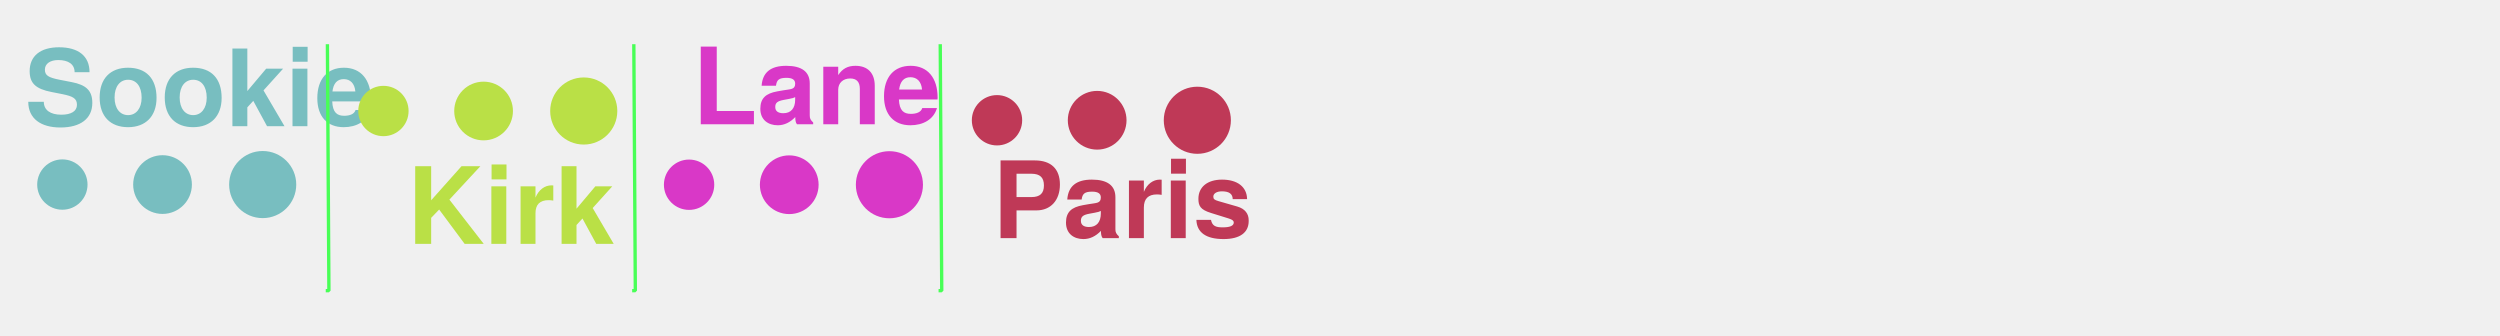
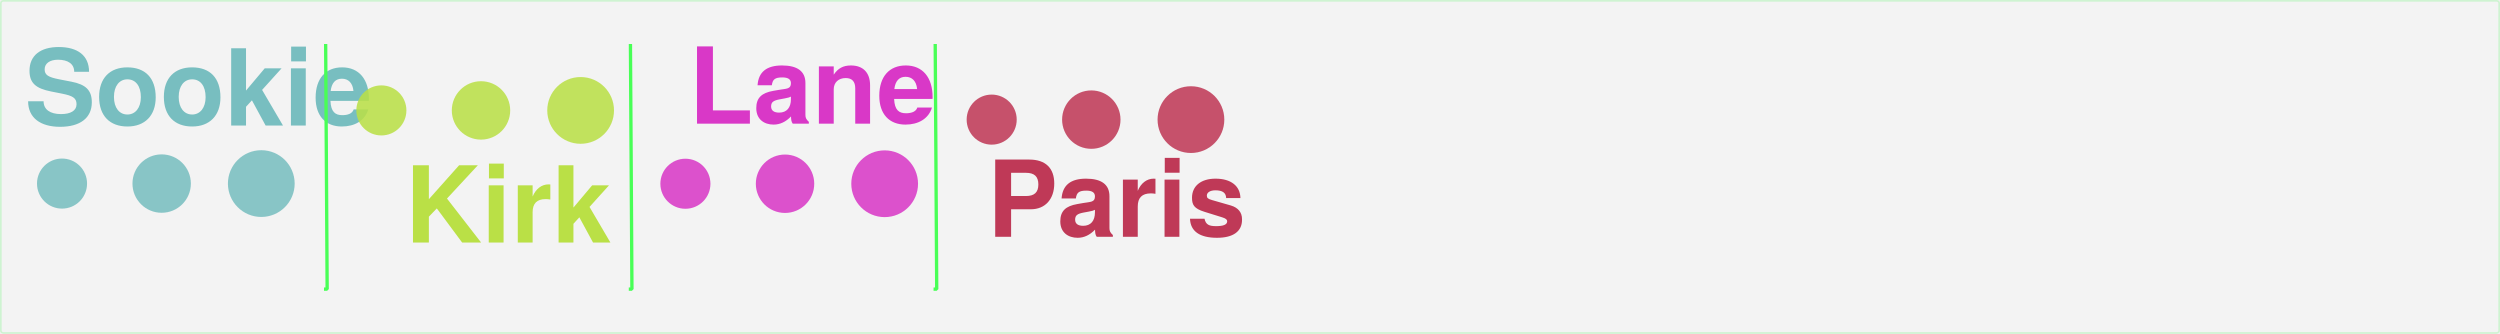
- <svg xmlns="http://www.w3.org/2000/svg" width="1490mm" height="200mm" viewBox="0 0 1490 200" version="1.1" id="svg1">
+ <svg xmlns="http://www.w3.org/2000/svg" width="1498mm" height="200mm" viewBox="0 0 1498 200" version="1.1" id="svg1">
  <defs id="defs1" />
+   <g id="layer2" style="opacity:0.207">
+     <rect style="opacity:1;fill:#ffffff;stroke:#48ff56;stroke-width:2;stroke-linecap:square;stroke-miterlimit:0;paint-order:stroke fill markers;fill-opacity:1" id="rect1" width="1496" height="198" x="1" y="1" rx="1" ry="1" />
+   </g>
  <g id="layer1">
    <text xml:space="preserve" style="font-style:normal;font-variant:normal;font-weight:bold;font-stretch:condensed;font-size:63.5px;line-height:0.55;font-family:'Helvetica Neue';-inkscape-font-specification:'Helvetica Neue, Bold Condensed';font-variant-ligatures:normal;font-variant-caps:normal;font-variant-numeric:normal;font-variant-east-asian:normal;text-align:center;writing-mode:lr-tb;direction:ltr;fill:#78bec0;fill-opacity:1;stroke-width:0.265;stroke-linecap:square;stroke-miterlimit:0;paint-order:stroke fill markers" x="14.816" y="75.221" id="text1">
      <tspan id="tspan1" style="font-style:normal;font-variant:normal;font-weight:bold;font-stretch:condensed;font-size:63.5px;font-family:'Helvetica Neue';-inkscape-font-specification:'Helvetica Neue, Bold Condensed';font-variant-ligatures:normal;font-variant-caps:normal;font-variant-numeric:normal;font-variant-east-asian:normal;fill:#78bec0;fill-opacity:1;stroke-width:0.265" x="14.816" y="75.221">Sookie</tspan>
    </text>
    <text xml:space="preserve" style="font-style:normal;font-variant:normal;font-weight:bold;font-stretch:condensed;font-size:63.5px;line-height:0.55;font-family:'Helvetica Neue';-inkscape-font-specification:'Helvetica Neue, Bold Condensed';font-variant-ligatures:normal;font-variant-caps:normal;font-variant-numeric:normal;font-variant-east-asian:normal;text-align:center;writing-mode:lr-tb;direction:ltr;fill:#bae046;fill-opacity:1;stroke-width:0.265;stroke-linecap:square;stroke-miterlimit:0;paint-order:stroke fill markers" x="242.757" y="145.331" id="text2">
      <tspan id="tspan2" style="font-style:normal;font-variant:normal;font-weight:bold;font-stretch:condensed;font-size:63.5px;font-family:'Helvetica Neue';-inkscape-font-specification:'Helvetica Neue, Bold Condensed';font-variant-ligatures:normal;font-variant-caps:normal;font-variant-numeric:normal;font-variant-east-asian:normal;fill:#bae046;fill-opacity:1;stroke-width:0.265" x="242.757" y="145.331">Kirk</tspan>
    </text>
    <text xml:space="preserve" style="font-style:normal;font-variant:normal;font-weight:bold;font-stretch:condensed;font-size:63.5px;line-height:0.55;font-family:'Helvetica Neue';-inkscape-font-specification:'Helvetica Neue, Bold Condensed';font-variant-ligatures:normal;font-variant-caps:normal;font-variant-numeric:normal;font-variant-east-asian:normal;text-align:center;writing-mode:lr-tb;direction:ltr;fill:#d938c7;fill-opacity:1;stroke-width:0.265;stroke-linecap:square;stroke-miterlimit:0;paint-order:stroke fill markers" x="412.573" y="74.081" id="text3">
      <tspan id="tspan3" style="font-style:normal;font-variant:normal;font-weight:bold;font-stretch:condensed;font-size:63.5px;font-family:'Helvetica Neue';-inkscape-font-specification:'Helvetica Neue, Bold Condensed';font-variant-ligatures:normal;font-variant-caps:normal;font-variant-numeric:normal;font-variant-east-asian:normal;fill:#d938c7;fill-opacity:1;stroke-width:0.265" x="412.573" y="74.081">Lane</tspan>
    </text>
    <text xml:space="preserve" style="font-style:normal;font-variant:normal;font-weight:bold;font-stretch:condensed;font-size:63.5px;line-height:0.55;font-family:'Helvetica Neue';-inkscape-font-specification:'Helvetica Neue, Bold Condensed';font-variant-ligatures:normal;font-variant-caps:normal;font-variant-numeric:normal;font-variant-east-asian:normal;text-align:center;writing-mode:lr-tb;direction:ltr;fill:#bf3957;fill-opacity:1;stroke-width:0.265;stroke-linecap:square;stroke-miterlimit:0;paint-order:stroke fill markers" x="591.507" y="141.912" id="text4">
      <tspan id="tspan4" style="font-style:normal;font-variant:normal;font-weight:bold;font-stretch:condensed;font-size:63.5px;font-family:'Helvetica Neue';-inkscape-font-specification:'Helvetica Neue, Bold Condensed';font-variant-ligatures:normal;font-variant-caps:normal;font-variant-numeric:normal;font-variant-east-asian:normal;fill:#bf3957;fill-opacity:1;stroke-width:0.265" x="591.507" y="141.912">Paris</tspan>
    </text>
+   </g>
+   <g id="layer4">
+     <path style="fill:none;stroke:#48ff56;stroke-width:2;stroke-linecap:square;stroke-miterlimit:0;stroke-dasharray:none;stroke-opacity:1;paint-order:stroke fill markers" d="m 195.14,27.353 0.89,145.882 h -0.89" id="path8" />
+     <path style="fill:none;stroke:#48ff56;stroke-width:2;stroke-linecap:square;stroke-miterlimit:0;stroke-dasharray:none;stroke-opacity:1;paint-order:stroke fill markers" d="m 377.764,27.353 0.89,145.882 h -0.89" id="path8-3" />
+     <path style="fill:none;stroke:#48ff56;stroke-width:2;stroke-linecap:square;stroke-miterlimit:0;stroke-dasharray:none;stroke-opacity:1;paint-order:stroke fill markers" d="m 560.388,27.353 0.89,145.882 h -0.89" id="path8-5" />
+   </g>
+   <g id="layer3" style="opacity:0.866">
    <circle style="fill:#78bec0;fill-opacity:1;stroke-width:0.265;stroke-linecap:square;stroke-miterlimit:0;paint-order:stroke fill markers" id="path7" cx="37.169" cy="110" r="15" />
    <circle style="fill:#78bec0;fill-opacity:1;stroke-width:0.265;stroke-linecap:square;stroke-miterlimit:0;paint-order:stroke fill markers" id="path7-0" cx="96.868" cy="110" r="17.5" />
    <circle style="fill:#78bec0;fill-opacity:1;stroke-width:0.265;stroke-linecap:square;stroke-miterlimit:0;paint-order:stroke fill markers" id="path7-8" cx="156.566" cy="110" r="20" />
    <circle style="fill:#bae046;fill-opacity:1;stroke-width:0.265;stroke-linecap:square;stroke-miterlimit:0;paint-order:stroke fill markers" id="path7-9" cx="228.518" cy="66.16" r="15" />
    <circle style="fill:#bae046;fill-opacity:1;stroke-width:0.265;stroke-linecap:square;stroke-miterlimit:0;paint-order:stroke fill markers" id="path7-0-5" cx="288.217" cy="66.16" r="17.5" />
    <circle style="fill:#bae046;fill-opacity:1;stroke-width:0.265;stroke-linecap:square;stroke-miterlimit:0;paint-order:stroke fill markers" id="path7-8-6" cx="347.915" cy="66.16" r="20" />
    <circle style="fill:#d938c7;fill-opacity:1;stroke-width:0.265;stroke-linecap:square;stroke-miterlimit:0;paint-order:stroke fill markers" id="path7-4" cx="410.693" cy="110.1" r="15" />
    <circle style="fill:#d938c7;fill-opacity:1;stroke-width:0.265;stroke-linecap:square;stroke-miterlimit:0;paint-order:stroke fill markers" id="path7-0-3" cx="470.392" cy="110.1" r="17.5" />
    <circle style="fill:#d938c7;fill-opacity:1;stroke-width:0.265;stroke-linecap:square;stroke-miterlimit:0;paint-order:stroke fill markers" id="path7-8-9" cx="530.09" cy="110.1" r="20" />
    <circle style="fill:#bf3957;fill-opacity:1;stroke-width:0.265;stroke-linecap:square;stroke-miterlimit:0;paint-order:stroke fill markers" id="path7-6" cx="594.213" cy="71.675" r="15" />
    <circle style="fill:#bf3957;fill-opacity:1;stroke-width:0.265;stroke-linecap:square;stroke-miterlimit:0;paint-order:stroke fill markers" id="path7-0-30" cx="653.911" cy="71.675" r="17.5" />
    <circle style="fill:#bf3957;fill-opacity:1;stroke-width:0.265;stroke-linecap:square;stroke-miterlimit:0;paint-order:stroke fill markers" id="path7-8-8" cx="713.61" cy="71.675" r="20" />
-     <path style="fill:none;stroke:#48ff56;stroke-width:2;stroke-linecap:square;stroke-miterlimit:0;stroke-dasharray:none;stroke-opacity:1;paint-order:stroke fill markers" d="m 195.14,27.353 0.89,145.882 h -0.89" id="path8" />
-     <path style="fill:none;stroke:#48ff56;stroke-width:2;stroke-linecap:square;stroke-miterlimit:0;stroke-dasharray:none;stroke-opacity:1;paint-order:stroke fill markers" d="m 377.764,27.353 0.89,145.882 h -0.89" id="path8-3" />
-     <path style="fill:none;stroke:#48ff56;stroke-width:2;stroke-linecap:square;stroke-miterlimit:0;stroke-dasharray:none;stroke-opacity:1;paint-order:stroke fill markers" d="m 560.388,27.353 0.89,145.882 h -0.89" id="path8-5" />
  </g>
</svg>
